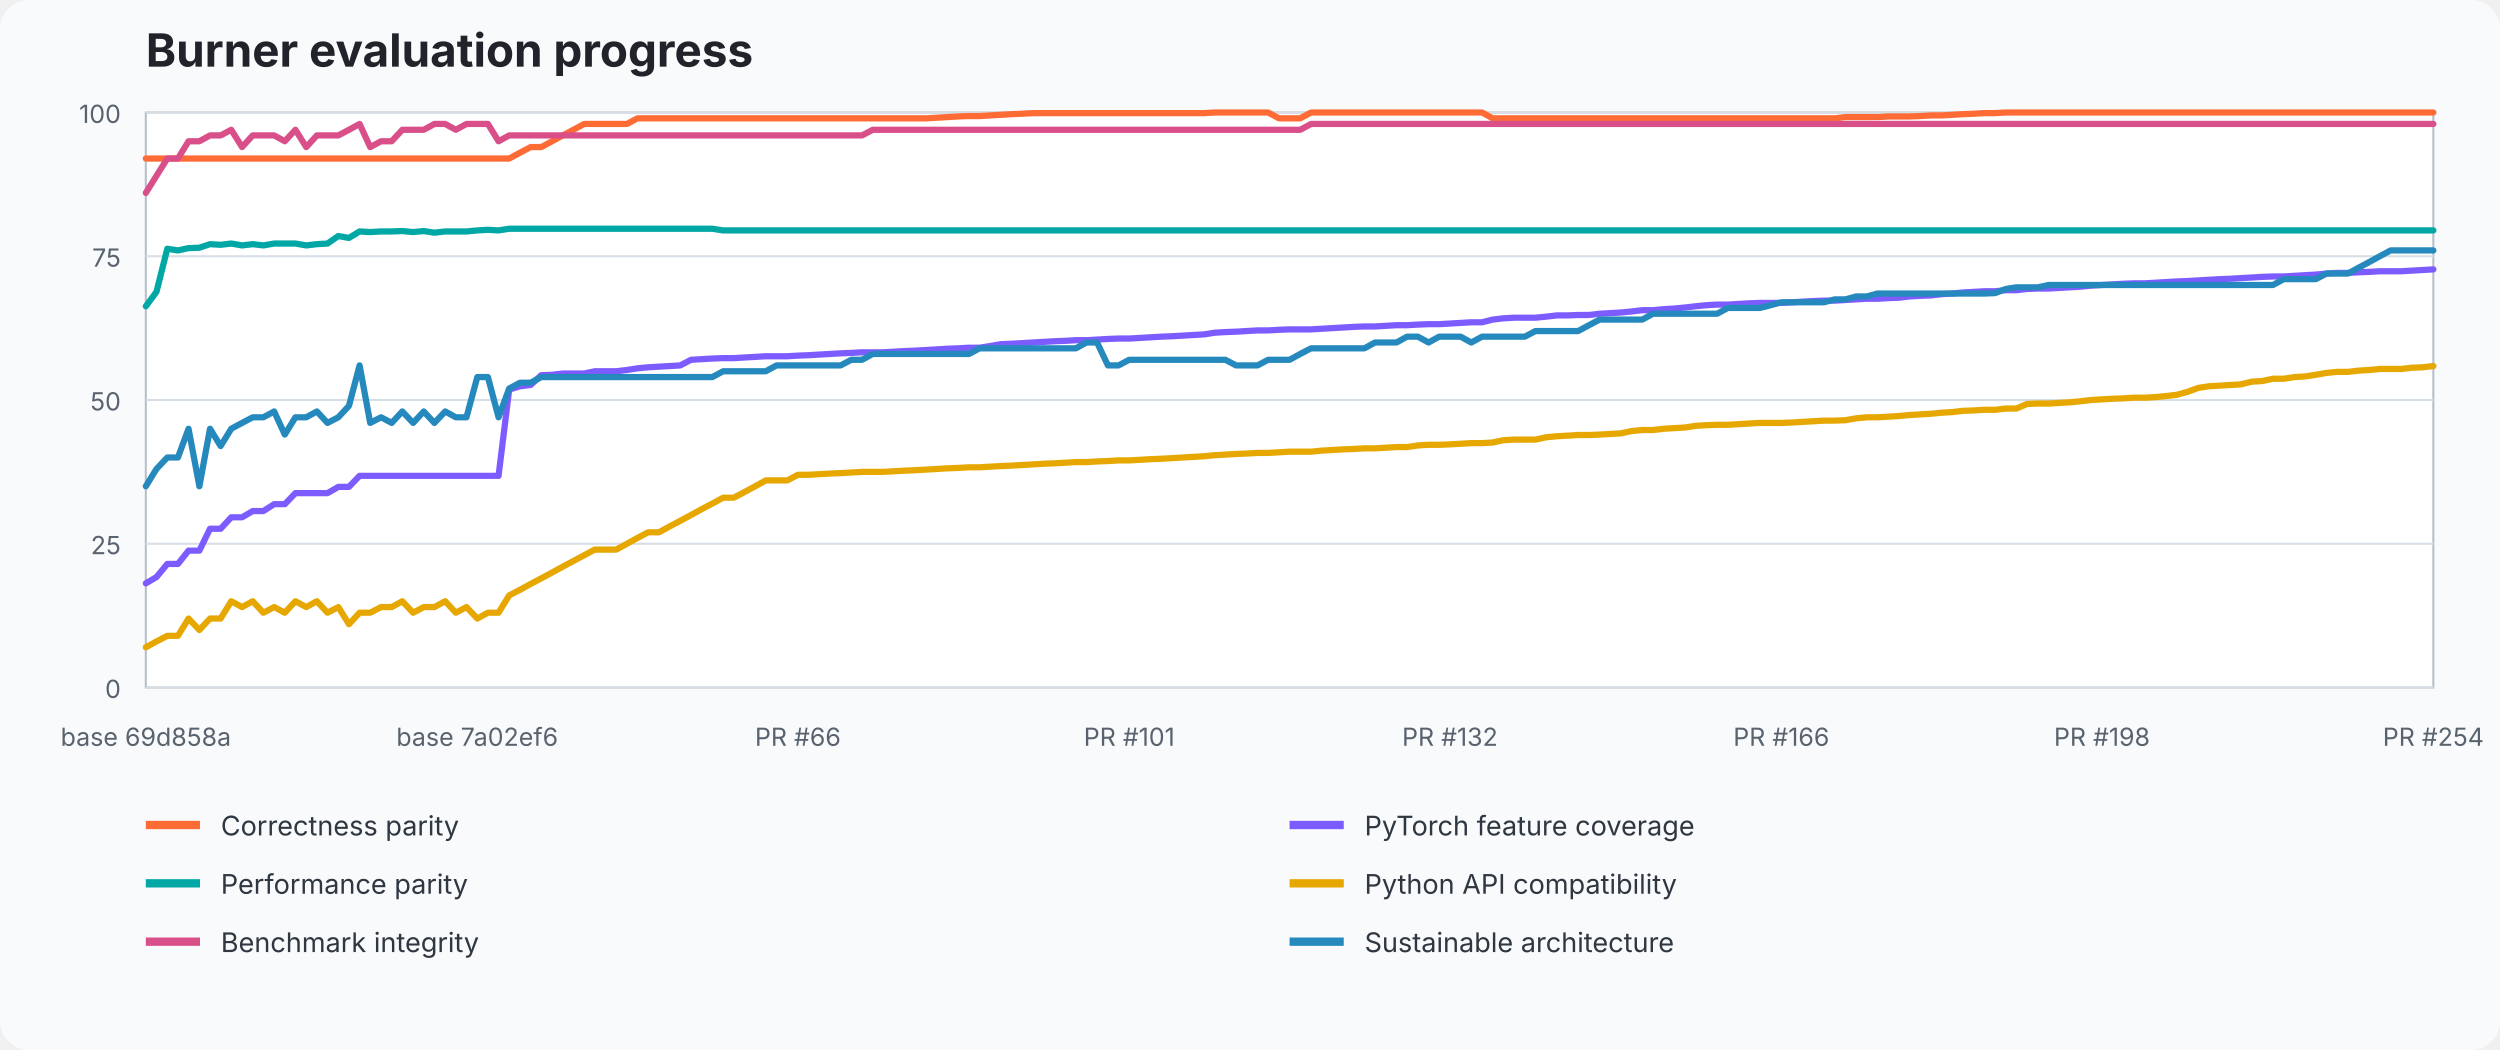
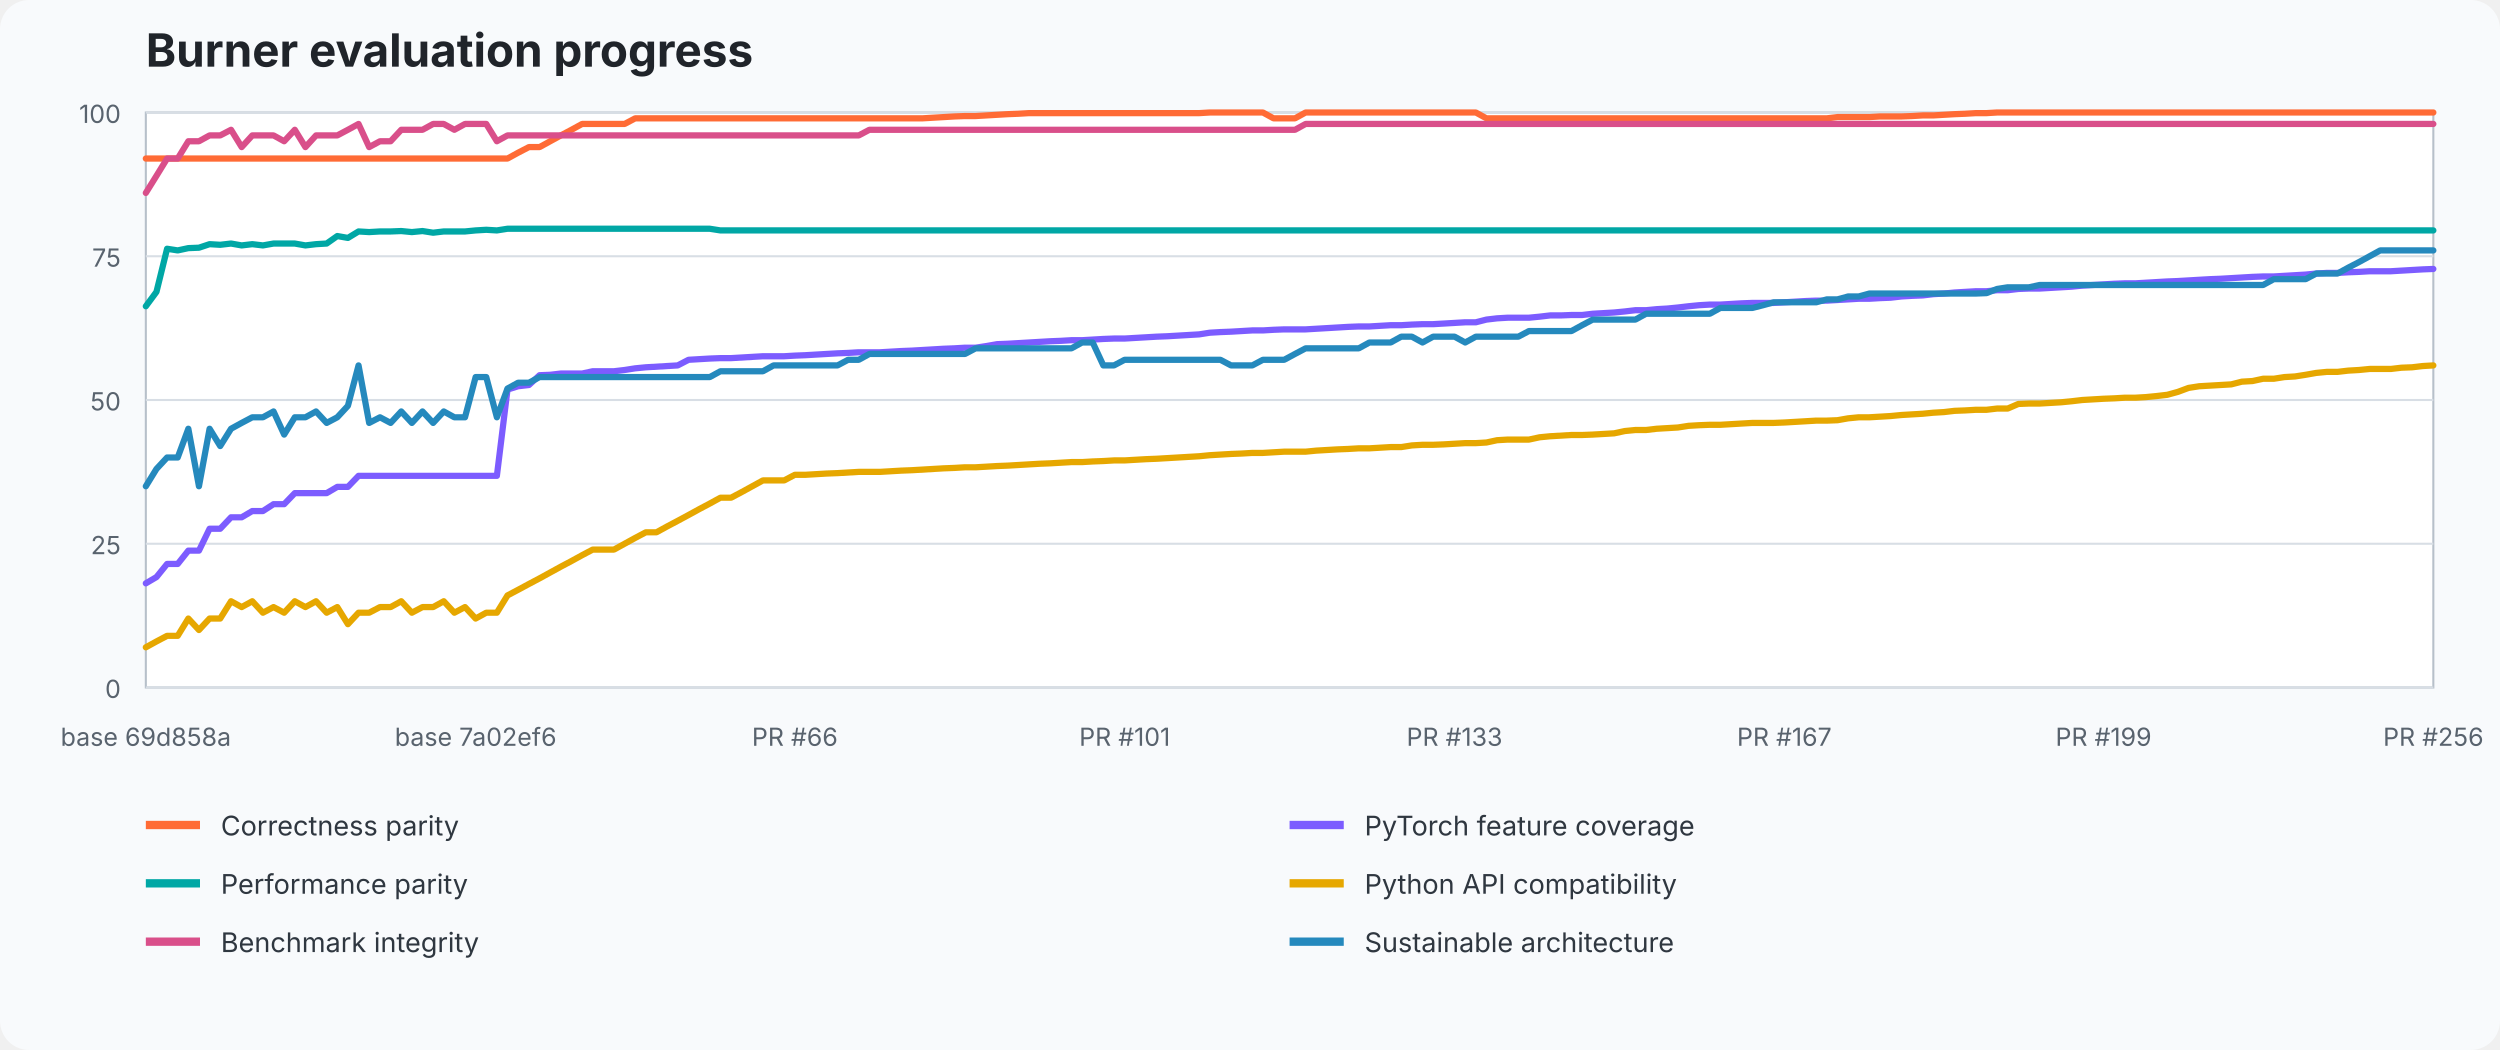
<svg xmlns="http://www.w3.org/2000/svg" width="1200" height="504" viewBox="0 0 1200 504" role="img" aria-labelledby="title desc">
  <style>text{font-family:ui-sans-serif,system-ui,-apple-system,BlinkMacSystemFont,"Segoe UI",sans-serif}.title{font-size:22px;font-weight:700;fill:#20242a}.axis{font-size:12px;fill:#59636e}.legend{font-size:13px;fill:#2f3740}.grid{stroke:#d8dee5;stroke-width:1}.plot{fill:#fff;stroke:#b7c0ca}</style>
  <rect width="100%" height="100%" fill="#f8fafc" rx="14" />
  <text x="70" y="32" class="title">Burner evaluation progress</text>
  <rect x="70" y="54" width="1098" height="276" class="plot" />
  <line x1="70" y1="330" x2="1168" y2="330" class="grid" />
  <text x="58" y="335" text-anchor="end" class="axis">0</text>
  <line x1="70" y1="261" x2="1168" y2="261" class="grid" />
  <text x="58" y="266" text-anchor="end" class="axis">25</text>
  <line x1="70" y1="192" x2="1168" y2="192" class="grid" />
  <text x="58" y="197" text-anchor="end" class="axis">50</text>
  <line x1="70" y1="123" x2="1168" y2="123" class="grid" />
  <text x="58" y="128" text-anchor="end" class="axis">75</text>
  <line x1="70" y1="54" x2="1168" y2="54" class="grid" />
  <text x="58" y="59" text-anchor="end" class="axis">100</text>
-   <polyline points="70.0,76.1 75.1,76.1 80.3,76.1 85.4,76.1 90.5,76.1 95.7,76.1 100.8,76.1 105.9,76.1 111.0,76.1 116.2,76.1 121.3,76.1 126.4,76.1 131.6,76.1 136.7,76.1 141.8,76.1 147.0,76.1 152.1,76.1 157.2,76.1 162.4,76.1 167.5,76.1 172.6,76.1 177.7,76.1 182.9,76.1 188.0,76.1 193.1,76.1 198.3,76.1 203.4,76.1 208.5,76.1 213.7,76.1 218.8,76.1 223.9,76.1 229.1,76.1 234.2,76.1 239.3,76.1 244.4,76.1 249.6,73.3 254.7,70.6 259.8,70.6 265.0,67.8 270.1,65.0 275.2,62.3 280.4,59.5 285.5,59.5 290.6,59.5 295.8,59.5 300.9,59.5 306.0,56.8 311.1,56.8 316.3,56.8 321.4,56.8 326.5,56.8 331.7,56.8 336.8,56.8 341.9,56.8 347.1,56.8 352.2,56.8 357.3,56.8 362.5,56.8 367.6,56.8 372.7,56.8 377.9,56.8 383.0,56.8 388.1,56.8 393.2,56.8 398.4,56.8 403.5,56.8 408.6,56.8 413.8,56.8 418.9,56.8 424.0,56.8 429.2,56.8 434.3,56.8 439.4,56.8 444.6,56.8 449.7,56.5 454.8,56.2 459.9,55.9 465.1,55.7 470.2,55.7 475.3,55.4 480.5,55.1 485.6,54.8 490.7,54.6 495.9,54.3 501.0,54.3 506.1,54.3 511.3,54.3 516.4,54.3 521.5,54.3 526.6,54.3 531.8,54.3 536.9,54.3 542.0,54.3 547.2,54.3 552.3,54.3 557.4,54.3 562.6,54.3 567.7,54.3 572.8,54.3 578.0,54.3 583.1,54.0 588.2,54.0 593.3,54.0 598.5,54.0 603.6,54.0 608.7,54.0 613.9,56.8 619.0,56.8 624.1,56.8 629.3,54.0 634.4,54.0 639.5,54.0 644.7,54.0 649.8,54.0 654.9,54.0 660.0,54.0 665.2,54.0 670.3,54.0 675.4,54.0 680.6,54.0 685.7,54.0 690.8,54.0 696.0,54.0 701.1,54.0 706.2,54.0 711.4,54.0 716.5,56.8 721.6,56.8 726.7,56.8 731.9,56.8 737.0,56.8 742.1,56.8 747.3,56.8 752.4,56.8 757.5,56.8 762.7,56.8 767.8,56.8 772.9,56.8 778.1,56.8 783.2,56.8 788.3,56.8 793.4,56.8 798.6,56.8 803.7,56.8 808.8,56.8 814.0,56.8 819.1,56.8 824.2,56.8 829.4,56.8 834.5,56.8 839.6,56.8 844.8,56.8 849.9,56.8 855.0,56.8 860.1,56.8 865.3,56.8 870.4,56.8 875.5,56.8 880.7,56.8 885.8,56.2 890.9,56.2 896.1,56.2 901.2,56.2 906.3,55.9 911.5,55.9 916.6,55.9 921.7,55.7 926.9,55.4 932.0,55.4 937.1,55.1 942.2,54.8 947.4,54.6 952.5,54.3 957.6,54.3 962.8,54.0 967.9,54.0 973.0,54.0 978.2,54.0 983.3,54.0 988.4,54.0 993.6,54.0 998.7,54.0 1003.8,54.0 1008.9,54.0 1014.1,54.0 1019.2,54.0 1024.3,54.0 1029.5,54.0 1034.6,54.0 1039.7,54.0 1044.9,54.0 1050.0,54.0 1055.1,54.0 1060.3,54.0 1065.4,54.0 1070.5,54.0 1075.6,54.0 1080.8,54.0 1085.9,54.0 1091.0,54.0 1096.2,54.0 1101.3,54.0 1106.4,54.0 1111.6,54.0 1116.7,54.0 1121.8,54.0 1127.0,54.0 1132.1,54.0 1137.2,54.0 1142.3,54.0 1147.5,54.0 1152.6,54.0 1157.7,54.0 1162.9,54.0 1168.0,54.0" fill="none" stroke="#ff6b35" stroke-width="3" stroke-linejoin="round" stroke-linecap="round" />
-   <polyline points="70.0,280.0 75.1,277.0 80.3,270.7 85.4,270.7 90.5,264.3 95.7,264.3 100.8,253.8 105.9,253.8 111.0,248.3 116.2,248.3 121.3,245.3 126.4,245.3 131.6,242.0 136.7,242.0 141.8,236.7 147.0,236.7 152.1,236.7 157.2,236.7 162.4,233.7 167.5,233.7 172.6,228.4 177.7,228.4 182.9,228.4 188.0,228.4 193.1,228.4 198.3,228.4 203.4,228.4 208.5,228.4 213.7,228.4 218.8,228.4 223.9,228.4 229.1,228.4 234.2,228.4 239.3,228.4 244.4,187.0 249.6,185.4 254.7,184.8 259.8,180.1 265.0,179.9 270.1,179.3 275.2,179.3 280.4,179.3 285.5,178.2 290.6,178.2 295.8,178.2 300.9,177.6 306.0,176.8 311.1,176.3 316.3,176.0 321.4,175.7 326.5,175.4 331.7,172.7 336.8,172.4 341.9,172.1 347.1,171.9 352.2,171.9 357.3,171.6 362.5,171.3 367.6,171.0 372.7,171.0 377.9,171.0 383.0,170.7 388.1,170.5 393.2,170.2 398.4,169.9 403.5,169.6 408.6,169.4 413.8,169.1 418.9,169.1 424.0,169.1 429.2,168.8 434.3,168.5 439.4,168.3 444.6,168.0 449.7,167.7 454.8,167.4 459.9,167.2 465.1,166.9 470.2,166.9 475.3,166.1 480.5,165.2 485.6,165.0 490.7,164.7 495.9,164.4 501.0,164.1 506.1,163.8 511.3,163.6 516.4,163.3 521.5,163.3 526.6,163.0 531.8,162.7 536.9,162.5 542.0,162.5 547.2,162.2 552.3,161.9 557.4,161.6 562.6,161.4 567.7,161.1 572.8,160.8 578.0,160.5 583.1,159.7 588.2,159.4 593.3,159.2 598.5,158.9 603.6,158.6 608.7,158.6 613.9,158.3 619.0,158.1 624.1,158.1 629.3,158.1 634.4,157.8 639.5,157.5 644.7,157.2 649.8,156.9 654.9,156.7 660.0,156.7 665.2,156.4 670.3,156.1 675.4,156.1 680.6,155.8 685.7,155.6 690.8,155.6 696.0,155.3 701.1,155.0 706.2,154.7 711.4,154.7 716.5,153.4 721.6,152.8 726.7,152.5 731.9,152.5 737.0,152.5 742.1,152.0 747.3,151.4 752.4,151.4 757.5,151.2 762.7,151.2 767.8,150.6 772.9,150.3 778.1,150.0 783.2,149.5 788.3,148.9 793.4,148.9 798.6,148.4 803.7,148.1 808.8,147.6 814.0,147.0 819.1,146.5 824.2,146.2 829.4,146.2 834.5,145.9 839.6,145.6 844.8,145.4 849.9,145.4 855.0,145.4 860.1,145.1 865.3,144.8 870.4,144.5 875.5,144.3 880.7,144.3 885.8,144.0 890.9,143.7 896.1,143.4 901.2,143.4 906.3,143.1 911.5,142.9 916.6,142.3 921.7,142.0 926.9,141.8 932.0,141.2 937.1,140.9 942.2,140.4 947.4,140.1 952.5,139.8 957.6,139.8 962.8,139.3 967.9,139.3 973.0,138.7 978.2,138.5 983.3,138.5 988.4,138.2 993.6,137.9 998.7,137.6 1003.8,137.1 1008.9,136.8 1014.1,136.5 1019.2,136.2 1024.3,136.0 1029.5,136.0 1034.6,135.7 1039.7,135.4 1044.9,135.1 1050.0,134.9 1055.1,134.6 1060.3,134.3 1065.4,134.0 1070.5,133.8 1075.6,133.5 1080.8,133.2 1085.9,132.9 1091.0,132.7 1096.2,132.7 1101.3,132.4 1106.4,132.1 1111.6,131.8 1116.7,131.3 1121.8,131.0 1127.0,131.0 1132.1,130.7 1137.2,130.5 1142.3,130.2 1147.5,130.2 1152.6,130.2 1157.7,129.9 1162.9,129.6 1168.0,129.3" fill="none" stroke="#7c5cff" stroke-width="3" stroke-linejoin="round" stroke-linecap="round" />
-   <polyline points="70.0,147.0 75.1,140.1 80.3,119.4 85.4,120.2 90.5,119.1 95.7,118.9 100.8,117.2 105.9,117.5 111.0,116.9 116.2,117.8 121.3,117.2 126.4,117.8 131.6,116.9 136.7,116.9 141.8,116.9 147.0,117.8 152.1,117.2 157.2,116.9 162.4,113.3 167.5,114.2 172.6,111.1 177.7,111.4 182.9,111.1 188.0,111.1 193.1,110.9 198.3,111.4 203.4,110.9 208.5,111.7 213.7,111.1 218.8,111.1 223.9,111.1 229.1,110.6 234.2,110.3 239.3,110.6 244.4,109.8 249.6,109.8 254.7,109.8 259.8,109.8 265.0,109.8 270.1,109.8 275.2,109.8 280.4,109.8 285.5,109.8 290.6,109.8 295.8,109.8 300.9,109.8 306.0,109.8 311.1,109.8 316.3,109.8 321.4,109.8 326.5,109.8 331.7,109.8 336.8,109.8 341.9,109.8 347.1,110.6 352.2,110.6 357.3,110.6 362.5,110.6 367.6,110.6 372.7,110.6 377.9,110.6 383.0,110.6 388.1,110.6 393.2,110.6 398.4,110.6 403.5,110.6 408.6,110.6 413.8,110.6 418.9,110.6 424.0,110.6 429.2,110.6 434.3,110.6 439.4,110.6 444.6,110.6 449.7,110.6 454.8,110.6 459.9,110.6 465.1,110.6 470.2,110.6 475.3,110.6 480.5,110.6 485.6,110.6 490.7,110.6 495.9,110.6 501.0,110.6 506.1,110.6 511.3,110.6 516.4,110.6 521.5,110.6 526.6,110.6 531.8,110.6 536.9,110.6 542.0,110.6 547.2,110.6 552.3,110.6 557.4,110.6 562.6,110.6 567.7,110.6 572.8,110.6 578.0,110.6 583.1,110.6 588.2,110.6 593.3,110.6 598.5,110.6 603.6,110.6 608.7,110.6 613.9,110.6 619.0,110.6 624.1,110.6 629.3,110.6 634.4,110.6 639.5,110.6 644.7,110.6 649.8,110.6 654.9,110.6 660.0,110.6 665.2,110.6 670.3,110.6 675.4,110.6 680.6,110.6 685.7,110.6 690.8,110.6 696.0,110.6 701.1,110.6 706.2,110.6 711.4,110.6 716.5,110.6 721.6,110.6 726.7,110.6 731.9,110.6 737.0,110.6 742.1,110.6 747.3,110.6 752.4,110.6 757.5,110.6 762.7,110.6 767.8,110.6 772.9,110.6 778.1,110.6 783.2,110.6 788.3,110.6 793.4,110.6 798.6,110.6 803.7,110.6 808.8,110.6 814.0,110.6 819.1,110.6 824.2,110.6 829.4,110.6 834.5,110.6 839.6,110.6 844.8,110.6 849.9,110.6 855.0,110.6 860.1,110.6 865.3,110.6 870.4,110.6 875.5,110.6 880.7,110.6 885.8,110.6 890.9,110.6 896.1,110.6 901.2,110.6 906.3,110.6 911.5,110.6 916.6,110.6 921.7,110.6 926.9,110.6 932.0,110.6 937.1,110.6 942.2,110.6 947.4,110.6 952.5,110.6 957.6,110.6 962.8,110.6 967.9,110.6 973.0,110.6 978.2,110.6 983.3,110.6 988.4,110.6 993.6,110.6 998.7,110.6 1003.8,110.6 1008.9,110.6 1014.1,110.6 1019.2,110.6 1024.3,110.6 1029.5,110.6 1034.6,110.6 1039.7,110.6 1044.9,110.6 1050.0,110.6 1055.1,110.6 1060.3,110.6 1065.4,110.6 1070.5,110.6 1075.6,110.6 1080.8,110.6 1085.9,110.6 1091.0,110.6 1096.2,110.6 1101.3,110.6 1106.4,110.6 1111.6,110.6 1116.7,110.6 1121.8,110.6 1127.0,110.6 1132.1,110.6 1137.2,110.6 1142.3,110.6 1147.5,110.6 1152.6,110.6 1157.7,110.6 1162.9,110.6 1168.0,110.6" fill="none" stroke="#00a7a5" stroke-width="3" stroke-linejoin="round" stroke-linecap="round" />
-   <polyline points="70.0,310.7 75.1,307.9 80.3,305.2 85.4,305.2 90.5,296.9 95.7,302.4 100.8,296.9 105.9,296.9 111.0,288.6 116.2,291.4 121.3,288.6 126.4,294.1 131.6,291.4 136.7,294.1 141.8,288.6 147.0,291.4 152.1,288.6 157.2,294.1 162.4,291.4 167.5,299.6 172.6,294.1 177.7,294.1 182.9,291.4 188.0,291.4 193.1,288.6 198.3,294.1 203.4,291.4 208.5,291.4 213.7,288.6 218.8,294.1 223.9,291.4 229.1,296.9 234.2,294.1 239.3,294.1 244.4,285.8 249.6,283.1 254.7,280.3 259.8,277.6 265.0,274.8 270.1,272.0 275.2,269.3 280.4,266.5 285.5,263.8 290.6,263.8 295.8,263.8 300.9,261.0 306.0,258.2 311.1,255.5 316.3,255.5 321.4,252.7 326.5,250.0 331.7,247.2 336.8,244.4 341.9,241.7 347.1,238.9 352.2,238.9 357.3,236.2 362.5,233.4 367.6,230.6 372.7,230.6 377.9,230.6 383.0,227.9 388.1,227.9 393.2,227.6 398.4,227.3 403.5,227.1 408.6,226.8 413.8,226.5 418.9,226.5 424.0,226.5 429.2,226.2 434.3,225.9 439.4,225.7 444.6,225.4 449.7,225.1 454.8,224.8 459.9,224.6 465.1,224.3 470.2,224.3 475.3,224.0 480.5,223.7 485.6,223.5 490.7,223.2 495.9,222.9 501.0,222.6 506.1,222.4 511.3,222.1 516.4,221.8 521.5,221.8 526.6,221.5 531.8,221.3 536.9,221.0 542.0,221.0 547.2,220.7 552.3,220.4 557.4,220.2 562.6,219.9 567.7,219.6 572.8,219.3 578.0,219.0 583.1,218.5 588.2,218.2 593.3,217.9 598.5,217.7 603.6,217.4 608.7,217.4 613.9,217.1 619.0,216.8 624.1,216.8 629.3,216.8 634.4,216.3 639.5,216.0 644.7,215.7 649.8,215.5 654.9,215.2 660.0,215.2 665.2,214.9 670.3,214.6 675.4,214.6 680.6,213.8 685.7,213.5 690.8,213.5 696.0,213.3 701.1,213.0 706.2,212.7 711.4,212.7 716.5,212.4 721.6,211.3 726.7,211.0 731.9,211.0 737.0,211.0 742.1,209.9 747.3,209.4 752.4,209.1 757.5,208.8 762.7,208.8 767.8,208.6 772.9,208.3 778.1,208.0 783.2,206.9 788.3,206.4 793.4,206.4 798.6,205.8 803.7,205.5 808.8,205.2 814.0,204.4 819.1,204.1 824.2,203.9 829.4,203.9 834.5,203.6 839.6,203.3 844.8,203.0 849.9,203.0 855.0,203.0 860.1,202.8 865.3,202.5 870.4,202.2 875.5,201.9 880.7,201.9 885.8,201.7 890.9,200.8 896.1,200.3 901.2,200.3 906.3,200.0 911.5,199.7 916.6,199.2 921.7,198.9 926.9,198.6 932.0,198.1 937.1,197.8 942.2,197.2 947.4,197.0 952.5,196.7 957.6,196.7 962.8,196.1 967.9,196.1 973.0,193.9 978.2,193.7 983.3,193.7 988.4,193.4 993.6,193.1 998.7,192.6 1003.8,192.0 1008.9,191.7 1014.1,191.4 1019.2,191.2 1024.3,190.9 1029.5,190.9 1034.6,190.6 1039.7,190.1 1044.9,189.5 1050.0,188.1 1055.1,186.2 1060.3,185.4 1065.4,185.1 1070.5,184.8 1075.6,184.5 1080.8,183.2 1085.9,182.9 1091.0,181.8 1096.2,181.8 1101.3,181.0 1106.4,180.7 1111.6,179.9 1116.7,179.0 1121.8,178.5 1127.0,178.5 1132.1,177.9 1137.2,177.6 1142.3,177.1 1147.5,177.1 1152.6,177.1 1157.7,176.5 1162.9,176.3 1168.0,175.7" fill="none" stroke="#e6a700" stroke-width="3" stroke-linejoin="round" stroke-linecap="round" />
-   <polyline points="70.0,92.6 75.1,84.4 80.3,76.1 85.4,76.1 90.5,67.8 95.7,67.8 100.8,65.0 105.9,65.0 111.0,62.3 116.2,70.6 121.3,65.0 126.4,65.0 131.6,65.0 136.7,67.8 141.8,62.3 147.0,70.6 152.1,65.0 157.2,65.0 162.4,65.0 167.5,62.3 172.6,59.5 177.7,70.6 182.9,67.8 188.0,67.8 193.1,62.3 198.3,62.3 203.4,62.3 208.5,59.5 213.7,59.5 218.8,62.3 223.9,59.5 229.1,59.5 234.2,59.5 239.3,67.8 244.4,65.0 249.6,65.0 254.7,65.0 259.8,65.0 265.0,65.0 270.1,65.0 275.2,65.0 280.4,65.0 285.5,65.0 290.6,65.0 295.8,65.0 300.9,65.0 306.0,65.0 311.1,65.0 316.3,65.0 321.4,65.0 326.5,65.0 331.7,65.0 336.8,65.0 341.9,65.0 347.1,65.0 352.2,65.0 357.3,65.0 362.5,65.0 367.6,65.0 372.7,65.0 377.9,65.0 383.0,65.0 388.1,65.0 393.2,65.0 398.4,65.0 403.5,65.0 408.6,65.0 413.8,65.0 418.9,62.3 424.0,62.3 429.2,62.3 434.3,62.3 439.4,62.3 444.6,62.3 449.7,62.3 454.8,62.3 459.9,62.3 465.1,62.3 470.2,62.3 475.3,62.3 480.5,62.3 485.6,62.3 490.7,62.3 495.9,62.3 501.0,62.3 506.1,62.3 511.3,62.3 516.4,62.3 521.5,62.3 526.6,62.3 531.8,62.3 536.9,62.3 542.0,62.3 547.2,62.3 552.3,62.3 557.4,62.3 562.6,62.3 567.7,62.3 572.8,62.3 578.0,62.3 583.1,62.3 588.2,62.3 593.3,62.3 598.5,62.3 603.6,62.3 608.7,62.3 613.9,62.3 619.0,62.3 624.1,62.3 629.3,59.5 634.4,59.5 639.5,59.5 644.7,59.5 649.8,59.5 654.9,59.5 660.0,59.5 665.2,59.5 670.3,59.5 675.4,59.5 680.6,59.5 685.7,59.5 690.8,59.5 696.0,59.5 701.1,59.5 706.2,59.5 711.4,59.5 716.5,59.5 721.6,59.5 726.7,59.5 731.9,59.5 737.0,59.5 742.1,59.5 747.3,59.5 752.4,59.5 757.5,59.5 762.7,59.5 767.8,59.5 772.9,59.5 778.1,59.5 783.2,59.5 788.3,59.5 793.4,59.5 798.6,59.5 803.7,59.5 808.8,59.5 814.0,59.5 819.1,59.5 824.2,59.5 829.4,59.5 834.5,59.5 839.6,59.5 844.8,59.5 849.9,59.5 855.0,59.5 860.1,59.5 865.3,59.5 870.4,59.5 875.5,59.5 880.7,59.5 885.8,59.5 890.9,59.5 896.1,59.5 901.2,59.5 906.3,59.5 911.5,59.5 916.6,59.5 921.7,59.5 926.9,59.5 932.0,59.5 937.1,59.5 942.2,59.5 947.4,59.5 952.5,59.5 957.6,59.5 962.8,59.5 967.9,59.5 973.0,59.5 978.2,59.5 983.3,59.5 988.4,59.5 993.6,59.5 998.7,59.5 1003.8,59.5 1008.9,59.5 1014.1,59.5 1019.2,59.5 1024.3,59.5 1029.5,59.5 1034.6,59.5 1039.7,59.5 1044.9,59.5 1050.0,59.5 1055.1,59.5 1060.3,59.5 1065.4,59.5 1070.5,59.5 1075.6,59.5 1080.8,59.5 1085.9,59.5 1091.0,59.5 1096.2,59.5 1101.3,59.5 1106.4,59.5 1111.6,59.5 1116.7,59.5 1121.8,59.5 1127.0,59.5 1132.1,59.5 1137.2,59.5 1142.3,59.5 1147.5,59.5 1152.6,59.5 1157.7,59.5 1162.9,59.5 1168.0,59.5" fill="none" stroke="#d94f8a" stroke-width="3" stroke-linejoin="round" stroke-linecap="round" />
-   <polyline points="70.0,233.4 75.1,225.1 80.3,219.6 85.4,219.6 90.5,205.8 95.7,233.4 100.8,205.8 105.9,214.1 111.0,205.8 116.2,203.0 121.3,200.3 126.4,200.3 131.6,197.5 136.7,208.6 141.8,200.3 147.0,200.3 152.1,197.5 157.2,203.0 162.4,200.3 167.5,194.8 172.6,175.4 177.7,203.0 182.9,200.3 188.0,203.0 193.1,197.5 198.3,203.0 203.4,197.5 208.5,203.0 213.7,197.5 218.8,200.3 223.9,200.3 229.1,181.0 234.2,181.0 239.3,200.3 244.4,186.5 249.6,183.7 254.7,183.7 259.8,181.0 265.0,181.0 270.1,181.0 275.2,181.0 280.4,181.0 285.5,181.0 290.6,181.0 295.8,181.0 300.9,181.0 306.0,181.0 311.1,181.0 316.3,181.0 321.4,181.0 326.5,181.0 331.7,181.0 336.8,181.0 341.9,181.0 347.1,178.2 352.2,178.2 357.3,178.2 362.5,178.2 367.6,178.2 372.7,175.4 377.9,175.4 383.0,175.4 388.1,175.4 393.2,175.4 398.4,175.4 403.5,175.4 408.6,172.7 413.8,172.7 418.9,169.9 424.0,169.9 429.2,169.9 434.3,169.9 439.4,169.9 444.6,169.9 449.7,169.9 454.8,169.9 459.9,169.9 465.1,169.9 470.2,167.2 475.3,167.2 480.5,167.2 485.6,167.2 490.7,167.2 495.9,167.2 501.0,167.2 506.1,167.2 511.3,167.2 516.4,167.2 521.5,164.4 526.6,164.4 531.8,175.4 536.9,175.4 542.0,172.7 547.2,172.7 552.3,172.7 557.4,172.7 562.6,172.7 567.7,172.7 572.8,172.7 578.0,172.7 583.1,172.7 588.2,172.7 593.3,175.4 598.5,175.4 603.6,175.4 608.7,172.7 613.9,172.7 619.0,172.7 624.1,169.9 629.3,167.2 634.4,167.2 639.5,167.2 644.7,167.2 649.8,167.2 654.9,167.2 660.0,164.4 665.2,164.4 670.3,164.4 675.4,161.6 680.6,161.6 685.7,164.4 690.8,161.6 696.0,161.6 701.1,161.6 706.2,164.4 711.4,161.6 716.5,161.6 721.6,161.6 726.7,161.6 731.9,161.6 737.0,158.9 742.1,158.9 747.3,158.9 752.4,158.9 757.5,158.9 762.7,156.1 767.8,153.4 772.9,153.4 778.1,153.4 783.2,153.4 788.3,153.4 793.4,150.6 798.6,150.6 803.7,150.6 808.8,150.6 814.0,150.6 819.1,150.6 824.2,150.6 829.4,147.8 834.5,147.8 839.6,147.8 844.8,147.8 849.9,146.5 855.0,145.1 860.1,145.1 865.3,145.1 870.4,145.1 875.5,145.1 880.7,143.7 885.8,143.7 890.9,142.3 896.1,142.3 901.2,140.9 906.3,140.9 911.5,140.9 916.6,140.9 921.7,140.9 926.9,140.9 932.0,140.9 937.1,140.9 942.2,140.9 947.4,140.9 952.5,140.9 957.6,140.7 962.8,138.7 967.9,137.9 973.0,137.9 978.2,137.9 983.3,136.8 988.4,136.8 993.6,136.8 998.7,136.8 1003.8,136.8 1008.9,136.8 1014.1,136.8 1019.2,136.8 1024.3,136.8 1029.5,136.8 1034.6,136.8 1039.7,136.8 1044.9,136.8 1050.0,136.8 1055.1,136.8 1060.3,136.8 1065.4,136.8 1070.5,136.8 1075.6,136.8 1080.8,136.8 1085.9,136.8 1091.0,136.8 1096.2,134.0 1101.3,134.0 1106.4,134.0 1111.6,134.0 1116.7,131.3 1121.8,131.3 1127.0,131.3 1132.1,128.5 1137.2,125.8 1142.3,123.0 1147.5,120.2 1152.6,120.2 1157.7,120.2 1162.9,120.2 1168.0,120.2" fill="none" stroke="#2589bd" stroke-width="3" stroke-linejoin="round" stroke-linecap="round" />
+   <polyline points="70.0,76.1 75.1,76.1 80.2,76.1 85.3,76.1 90.4,76.1 95.5,76.1 100.6,76.1 105.7,76.1 110.9,76.1 116.0,76.1 121.1,76.1 126.2,76.1 131.3,76.1 136.4,76.1 141.5,76.1 146.6,76.1 151.7,76.1 156.8,76.1 161.9,76.1 167.0,76.1 172.1,76.1 177.2,76.1 182.4,76.1 187.5,76.1 192.6,76.1 197.7,76.1 202.8,76.1 207.9,76.1 213.0,76.1 218.1,76.1 223.2,76.1 228.3,76.1 233.4,76.1 238.5,76.1 243.6,76.1 248.7,73.3 253.9,70.6 259.0,70.6 264.1,67.8 269.2,65.0 274.3,62.3 279.4,59.5 284.5,59.5 289.6,59.5 294.7,59.5 299.8,59.5 304.9,56.8 310.0,56.8 315.1,56.8 320.2,56.8 325.3,56.8 330.5,56.8 335.6,56.8 340.7,56.8 345.8,56.8 350.9,56.8 356.0,56.8 361.1,56.8 366.2,56.8 371.3,56.8 376.4,56.8 381.5,56.8 386.6,56.8 391.7,56.8 396.8,56.8 402.0,56.8 407.1,56.8 412.2,56.8 417.3,56.8 422.4,56.8 427.5,56.8 432.6,56.8 437.7,56.8 442.8,56.8 447.9,56.5 453.0,56.2 458.1,55.9 463.2,55.7 468.3,55.7 473.5,55.4 478.6,55.1 483.7,54.8 488.8,54.6 493.9,54.3 499.0,54.3 504.1,54.3 509.2,54.3 514.3,54.3 519.4,54.3 524.5,54.3 529.6,54.3 534.7,54.3 539.8,54.3 544.9,54.3 550.1,54.3 555.2,54.3 560.3,54.3 565.4,54.3 570.5,54.3 575.6,54.3 580.7,54.0 585.8,54.0 590.9,54.0 596.0,54.0 601.1,54.0 606.2,54.0 611.3,56.8 616.4,56.8 621.6,56.8 626.7,54.0 631.8,54.0 636.9,54.0 642.0,54.0 647.1,54.0 652.2,54.0 657.3,54.0 662.4,54.0 667.5,54.0 672.6,54.0 677.7,54.0 682.8,54.0 687.9,54.0 693.1,54.0 698.2,54.0 703.3,54.0 708.4,54.0 713.5,56.8 718.6,56.8 723.7,56.8 728.8,56.8 733.9,56.8 739.0,56.8 744.1,56.8 749.2,56.8 754.3,56.8 759.4,56.8 764.5,56.8 769.7,56.8 774.8,56.8 779.9,56.8 785.0,56.8 790.1,56.8 795.2,56.8 800.3,56.8 805.4,56.8 810.5,56.8 815.6,56.8 820.7,56.8 825.8,56.8 830.9,56.8 836.0,56.8 841.2,56.8 846.3,56.8 851.4,56.8 856.5,56.8 861.6,56.8 866.7,56.8 871.8,56.8 876.9,56.8 882.0,56.2 887.1,56.2 892.2,56.2 897.3,56.2 902.4,55.9 907.5,55.9 912.7,55.9 917.8,55.7 922.9,55.4 928.0,55.4 933.1,55.1 938.2,54.8 943.3,54.6 948.4,54.3 953.5,54.3 958.6,54.0 963.7,54.0 968.8,54.0 973.9,54.0 979.0,54.0 984.1,54.0 989.3,54.0 994.4,54.0 999.5,54.0 1004.6,54.0 1009.7,54.0 1014.8,54.0 1019.9,54.0 1025.0,54.0 1030.1,54.0 1035.2,54.0 1040.3,54.0 1045.4,54.0 1050.5,54.0 1055.6,54.0 1060.8,54.0 1065.9,54.0 1071.0,54.0 1076.1,54.0 1081.2,54.0 1086.3,54.0 1091.4,54.0 1096.5,54.0 1101.6,54.0 1106.7,54.0 1111.8,54.0 1116.9,54.0 1122.0,54.0 1127.1,54.0 1132.3,54.0 1137.4,54.0 1142.5,54.0 1147.6,54.0 1152.7,54.0 1157.8,54.0 1162.9,54.0 1168.0,54.0" fill="none" stroke="#ff6b35" stroke-width="3" stroke-linejoin="round" stroke-linecap="round" />
+   <polyline points="70.0,280.0 75.1,277.0 80.2,270.7 85.3,270.7 90.4,264.3 95.5,264.3 100.6,253.8 105.7,253.8 110.9,248.3 116.0,248.3 121.1,245.3 126.2,245.3 131.3,242.0 136.4,242.0 141.5,236.7 146.6,236.7 151.7,236.7 156.8,236.7 161.9,233.7 167.0,233.7 172.1,228.4 177.2,228.4 182.4,228.4 187.5,228.4 192.6,228.4 197.7,228.4 202.8,228.4 207.9,228.4 213.0,228.4 218.1,228.4 223.2,228.4 228.3,228.4 233.4,228.4 238.5,228.4 243.6,187.0 248.7,185.4 253.9,184.8 259.0,180.1 264.1,179.9 269.2,179.3 274.3,179.3 279.4,179.3 284.5,178.2 289.6,178.2 294.7,178.2 299.8,177.6 304.9,176.8 310.0,176.3 315.1,176.0 320.2,175.7 325.3,175.4 330.5,172.7 335.6,172.4 340.7,172.1 345.8,171.9 350.9,171.9 356.0,171.6 361.1,171.3 366.2,171.0 371.3,171.0 376.4,171.0 381.5,170.7 386.6,170.5 391.7,170.2 396.8,169.9 402.0,169.6 407.1,169.4 412.2,169.1 417.3,169.1 422.4,169.1 427.5,168.8 432.6,168.5 437.7,168.3 442.8,168.0 447.9,167.7 453.0,167.4 458.1,167.2 463.2,166.9 468.3,166.9 473.5,166.1 478.6,165.2 483.7,165.0 488.8,164.7 493.9,164.4 499.0,164.1 504.1,163.8 509.2,163.6 514.3,163.3 519.4,163.3 524.5,163.0 529.6,162.7 534.7,162.5 539.8,162.5 544.9,162.2 550.1,161.9 555.2,161.6 560.3,161.4 565.4,161.1 570.5,160.8 575.6,160.5 580.7,159.7 585.8,159.4 590.9,159.2 596.0,158.9 601.1,158.6 606.2,158.6 611.3,158.3 616.4,158.1 621.6,158.1 626.7,158.1 631.8,157.8 636.9,157.5 642.0,157.2 647.1,156.9 652.2,156.7 657.3,156.7 662.4,156.4 667.5,156.1 672.6,156.1 677.7,155.8 682.8,155.6 687.9,155.6 693.1,155.3 698.2,155.0 703.3,154.7 708.4,154.7 713.5,153.4 718.6,152.8 723.7,152.5 728.8,152.5 733.9,152.5 739.0,152.0 744.1,151.4 749.2,151.4 754.3,151.2 759.4,151.2 764.5,150.6 769.7,150.3 774.8,150.0 779.9,149.5 785.0,148.9 790.1,148.9 795.2,148.4 800.3,148.1 805.4,147.6 810.5,147.0 815.6,146.5 820.7,146.2 825.8,146.2 830.9,145.9 836.0,145.6 841.2,145.4 846.3,145.4 851.4,145.4 856.5,145.1 861.6,144.8 866.7,144.5 871.8,144.3 876.9,144.3 882.0,144.0 887.1,143.7 892.2,143.4 897.3,143.4 902.4,143.1 907.5,142.9 912.7,142.3 917.8,142.0 922.9,141.8 928.0,141.2 933.1,140.9 938.2,140.4 943.3,140.1 948.4,139.8 953.5,139.8 958.6,139.3 963.7,139.3 968.8,138.7 973.9,138.5 979.0,138.5 984.1,138.2 989.3,137.9 994.4,137.6 999.5,137.1 1004.6,136.8 1009.7,136.5 1014.8,136.2 1019.9,136.0 1025.0,136.0 1030.1,135.7 1035.2,135.4 1040.3,135.1 1045.4,134.9 1050.5,134.6 1055.6,134.3 1060.8,134.0 1065.9,133.8 1071.0,133.5 1076.1,133.2 1081.2,132.9 1086.3,132.7 1091.4,132.7 1096.5,132.4 1101.6,132.1 1106.7,131.8 1111.8,131.3 1116.9,131.0 1122.0,131.0 1127.1,130.7 1132.3,130.5 1137.4,130.2 1142.5,130.2 1147.6,130.2 1152.7,129.9 1157.8,129.6 1162.9,129.3 1168.0,129.1" fill="none" stroke="#7c5cff" stroke-width="3" stroke-linejoin="round" stroke-linecap="round" />
+   <polyline points="70.0,147.0 75.1,140.1 80.2,119.4 85.3,120.2 90.4,119.1 95.5,118.9 100.6,117.2 105.7,117.5 110.9,116.9 116.0,117.8 121.1,117.2 126.2,117.8 131.3,116.9 136.4,116.9 141.5,116.9 146.6,117.8 151.7,117.2 156.8,116.9 161.9,113.3 167.0,114.2 172.1,111.1 177.2,111.4 182.4,111.1 187.5,111.1 192.6,110.9 197.7,111.4 202.8,110.9 207.9,111.7 213.0,111.1 218.1,111.1 223.2,111.1 228.3,110.6 233.4,110.3 238.5,110.6 243.6,109.8 248.7,109.8 253.9,109.8 259.0,109.8 264.1,109.8 269.2,109.8 274.3,109.8 279.4,109.8 284.5,109.8 289.6,109.8 294.7,109.8 299.8,109.8 304.9,109.8 310.0,109.8 315.1,109.8 320.2,109.8 325.3,109.8 330.5,109.8 335.6,109.8 340.7,109.8 345.8,110.6 350.9,110.6 356.0,110.6 361.1,110.6 366.2,110.6 371.3,110.6 376.4,110.6 381.5,110.6 386.6,110.6 391.7,110.6 396.8,110.6 402.0,110.6 407.1,110.6 412.2,110.6 417.3,110.6 422.4,110.6 427.5,110.6 432.6,110.6 437.7,110.6 442.8,110.6 447.9,110.6 453.0,110.6 458.1,110.6 463.2,110.6 468.3,110.6 473.5,110.6 478.6,110.6 483.7,110.6 488.8,110.6 493.9,110.6 499.0,110.6 504.1,110.6 509.2,110.6 514.3,110.6 519.4,110.6 524.5,110.6 529.6,110.6 534.7,110.6 539.8,110.6 544.9,110.6 550.1,110.6 555.2,110.6 560.3,110.6 565.4,110.6 570.5,110.6 575.6,110.6 580.7,110.6 585.8,110.6 590.9,110.6 596.0,110.6 601.1,110.6 606.2,110.6 611.3,110.6 616.4,110.6 621.6,110.6 626.7,110.6 631.8,110.6 636.9,110.6 642.0,110.6 647.1,110.6 652.2,110.6 657.3,110.6 662.4,110.6 667.5,110.6 672.6,110.6 677.7,110.6 682.8,110.6 687.9,110.6 693.1,110.6 698.2,110.6 703.3,110.6 708.4,110.6 713.5,110.6 718.6,110.6 723.7,110.6 728.8,110.6 733.9,110.6 739.0,110.6 744.1,110.6 749.2,110.6 754.3,110.6 759.4,110.6 764.5,110.6 769.7,110.6 774.8,110.6 779.9,110.6 785.0,110.6 790.1,110.6 795.2,110.6 800.3,110.6 805.4,110.6 810.5,110.6 815.6,110.6 820.7,110.6 825.8,110.6 830.9,110.6 836.0,110.6 841.2,110.6 846.3,110.6 851.4,110.6 856.5,110.6 861.6,110.6 866.7,110.6 871.8,110.6 876.9,110.6 882.0,110.6 887.1,110.6 892.2,110.6 897.3,110.6 902.4,110.6 907.5,110.6 912.7,110.6 917.8,110.6 922.9,110.6 928.0,110.6 933.1,110.6 938.2,110.6 943.3,110.6 948.4,110.6 953.5,110.6 958.6,110.6 963.7,110.6 968.8,110.6 973.9,110.6 979.0,110.6 984.1,110.6 989.3,110.6 994.4,110.6 999.5,110.6 1004.6,110.6 1009.7,110.6 1014.8,110.6 1019.9,110.6 1025.0,110.6 1030.1,110.6 1035.2,110.6 1040.3,110.6 1045.4,110.6 1050.5,110.6 1055.6,110.6 1060.8,110.6 1065.9,110.6 1071.0,110.6 1076.1,110.6 1081.2,110.6 1086.3,110.6 1091.4,110.6 1096.5,110.6 1101.6,110.6 1106.7,110.6 1111.8,110.6 1116.9,110.6 1122.0,110.6 1127.1,110.6 1132.3,110.6 1137.4,110.6 1142.5,110.6 1147.6,110.6 1152.7,110.6 1157.8,110.6 1162.9,110.6 1168.0,110.6" fill="none" stroke="#00a7a5" stroke-width="3" stroke-linejoin="round" stroke-linecap="round" />
+   <polyline points="70.0,310.7 75.1,307.9 80.2,305.2 85.3,305.2 90.4,296.9 95.5,302.4 100.6,296.9 105.7,296.9 110.9,288.6 116.0,291.4 121.1,288.6 126.2,294.1 131.3,291.4 136.4,294.1 141.5,288.6 146.6,291.4 151.7,288.6 156.8,294.1 161.9,291.4 167.0,299.6 172.1,294.1 177.2,294.1 182.4,291.4 187.5,291.4 192.6,288.6 197.7,294.1 202.8,291.4 207.9,291.4 213.0,288.6 218.1,294.1 223.2,291.4 228.3,296.9 233.4,294.1 238.5,294.1 243.6,285.8 248.7,283.1 253.9,280.3 259.0,277.6 264.1,274.8 269.2,272.0 274.3,269.3 279.4,266.5 284.5,263.8 289.6,263.8 294.7,263.8 299.8,261.0 304.9,258.2 310.0,255.5 315.1,255.5 320.2,252.7 325.3,250.0 330.5,247.2 335.6,244.4 340.7,241.7 345.8,238.9 350.9,238.9 356.0,236.2 361.1,233.4 366.2,230.6 371.3,230.6 376.4,230.6 381.5,227.9 386.6,227.9 391.7,227.6 396.8,227.3 402.0,227.1 407.1,226.8 412.2,226.5 417.3,226.5 422.4,226.5 427.5,226.2 432.6,225.9 437.7,225.7 442.8,225.4 447.9,225.1 453.0,224.8 458.1,224.6 463.2,224.3 468.3,224.3 473.5,224.0 478.6,223.7 483.7,223.5 488.8,223.2 493.9,222.9 499.0,222.6 504.1,222.4 509.2,222.1 514.3,221.8 519.4,221.8 524.5,221.5 529.6,221.3 534.7,221.0 539.8,221.0 544.9,220.7 550.1,220.4 555.2,220.2 560.3,219.9 565.4,219.6 570.5,219.3 575.6,219.0 580.7,218.5 585.8,218.2 590.9,217.9 596.0,217.7 601.1,217.4 606.2,217.4 611.3,217.1 616.4,216.8 621.6,216.8 626.7,216.8 631.8,216.3 636.9,216.0 642.0,215.7 647.1,215.5 652.2,215.2 657.3,215.2 662.4,214.9 667.5,214.6 672.6,214.6 677.7,213.8 682.8,213.5 687.9,213.5 693.1,213.3 698.2,213.0 703.3,212.7 708.4,212.7 713.5,212.4 718.6,211.3 723.7,211.0 728.8,211.0 733.9,211.0 739.0,209.9 744.1,209.4 749.2,209.1 754.3,208.8 759.4,208.8 764.5,208.6 769.7,208.3 774.8,208.0 779.9,206.9 785.0,206.4 790.1,206.4 795.2,205.8 800.3,205.5 805.4,205.2 810.5,204.4 815.6,204.1 820.7,203.9 825.8,203.9 830.9,203.6 836.0,203.3 841.2,203.0 846.3,203.0 851.4,203.0 856.5,202.8 861.6,202.5 866.7,202.2 871.8,201.9 876.9,201.9 882.0,201.7 887.1,200.8 892.2,200.3 897.3,200.3 902.4,200.0 907.5,199.7 912.7,199.2 917.8,198.9 922.9,198.6 928.0,198.1 933.1,197.8 938.2,197.2 943.3,197.0 948.4,196.7 953.5,196.7 958.6,196.1 963.7,196.1 968.8,193.9 973.9,193.7 979.0,193.7 984.1,193.4 989.3,193.1 994.4,192.6 999.5,192.0 1004.6,191.7 1009.7,191.4 1014.8,191.2 1019.9,190.9 1025.0,190.9 1030.1,190.6 1035.2,190.1 1040.3,189.5 1045.4,188.1 1050.5,186.2 1055.6,185.4 1060.8,185.1 1065.9,184.8 1071.0,184.5 1076.1,183.2 1081.2,182.9 1086.3,181.8 1091.4,181.8 1096.5,181.0 1101.6,180.7 1106.7,179.9 1111.8,179.0 1116.9,178.5 1122.0,178.5 1127.1,177.9 1132.3,177.6 1137.4,177.1 1142.5,177.1 1147.6,177.1 1152.7,176.5 1157.8,176.3 1162.9,175.7 1168.0,175.4" fill="none" stroke="#e6a700" stroke-width="3" stroke-linejoin="round" stroke-linecap="round" />
+   <polyline points="70.0,92.6 75.1,84.4 80.2,76.1 85.3,76.1 90.4,67.8 95.5,67.8 100.6,65.0 105.7,65.0 110.9,62.3 116.0,70.6 121.1,65.0 126.2,65.0 131.3,65.0 136.4,67.8 141.5,62.3 146.6,70.6 151.7,65.0 156.8,65.0 161.9,65.0 167.0,62.3 172.1,59.5 177.2,70.6 182.4,67.8 187.5,67.8 192.6,62.3 197.7,62.3 202.8,62.3 207.9,59.5 213.0,59.5 218.1,62.3 223.2,59.5 228.3,59.5 233.4,59.5 238.5,67.8 243.6,65.0 248.7,65.0 253.9,65.0 259.0,65.0 264.1,65.0 269.2,65.0 274.3,65.0 279.4,65.0 284.5,65.0 289.6,65.0 294.7,65.0 299.8,65.0 304.9,65.0 310.0,65.0 315.1,65.0 320.2,65.0 325.3,65.0 330.5,65.0 335.6,65.0 340.7,65.0 345.8,65.0 350.9,65.0 356.0,65.0 361.1,65.0 366.2,65.0 371.3,65.0 376.4,65.0 381.5,65.0 386.6,65.0 391.7,65.0 396.8,65.0 402.0,65.0 407.1,65.0 412.2,65.0 417.3,62.3 422.4,62.3 427.5,62.3 432.6,62.3 437.7,62.3 442.8,62.3 447.9,62.3 453.0,62.3 458.1,62.3 463.2,62.3 468.3,62.3 473.5,62.3 478.6,62.3 483.7,62.3 488.8,62.3 493.9,62.3 499.0,62.3 504.1,62.3 509.2,62.3 514.3,62.3 519.4,62.3 524.5,62.3 529.6,62.3 534.7,62.3 539.8,62.3 544.9,62.3 550.1,62.3 555.2,62.3 560.3,62.3 565.4,62.3 570.5,62.3 575.6,62.3 580.7,62.3 585.8,62.3 590.9,62.3 596.0,62.3 601.1,62.3 606.2,62.3 611.3,62.3 616.4,62.3 621.6,62.3 626.7,59.5 631.8,59.5 636.9,59.5 642.0,59.5 647.1,59.5 652.2,59.5 657.3,59.5 662.4,59.5 667.5,59.5 672.6,59.5 677.7,59.5 682.8,59.5 687.9,59.5 693.1,59.5 698.2,59.5 703.3,59.5 708.4,59.5 713.5,59.5 718.6,59.5 723.7,59.5 728.8,59.5 733.9,59.5 739.0,59.5 744.1,59.5 749.2,59.5 754.3,59.5 759.4,59.5 764.5,59.5 769.7,59.5 774.8,59.5 779.9,59.5 785.0,59.5 790.1,59.5 795.2,59.5 800.3,59.5 805.4,59.5 810.5,59.5 815.6,59.5 820.7,59.5 825.8,59.5 830.9,59.5 836.0,59.5 841.2,59.5 846.3,59.5 851.4,59.5 856.5,59.5 861.6,59.5 866.7,59.5 871.8,59.5 876.9,59.5 882.0,59.5 887.1,59.5 892.2,59.5 897.3,59.5 902.4,59.5 907.5,59.5 912.7,59.5 917.8,59.5 922.9,59.5 928.0,59.5 933.1,59.5 938.2,59.5 943.3,59.5 948.4,59.5 953.5,59.5 958.6,59.5 963.7,59.5 968.8,59.5 973.9,59.5 979.0,59.5 984.1,59.5 989.3,59.5 994.4,59.5 999.5,59.5 1004.6,59.5 1009.7,59.5 1014.8,59.5 1019.9,59.5 1025.0,59.5 1030.1,59.5 1035.2,59.5 1040.3,59.5 1045.4,59.5 1050.5,59.5 1055.6,59.5 1060.8,59.5 1065.9,59.5 1071.0,59.5 1076.1,59.5 1081.2,59.5 1086.3,59.5 1091.4,59.5 1096.5,59.5 1101.6,59.5 1106.7,59.5 1111.8,59.5 1116.9,59.5 1122.0,59.5 1127.1,59.5 1132.3,59.5 1137.4,59.5 1142.5,59.5 1147.6,59.5 1152.7,59.5 1157.8,59.5 1162.9,59.5 1168.0,59.5" fill="none" stroke="#d94f8a" stroke-width="3" stroke-linejoin="round" stroke-linecap="round" />
+   <polyline points="70.0,233.4 75.1,225.1 80.2,219.6 85.3,219.6 90.4,205.8 95.5,233.4 100.6,205.8 105.7,214.1 110.9,205.8 116.0,203.0 121.1,200.3 126.2,200.3 131.3,197.5 136.4,208.6 141.5,200.3 146.6,200.3 151.7,197.5 156.8,203.0 161.9,200.3 167.0,194.8 172.1,175.4 177.2,203.0 182.4,200.3 187.5,203.0 192.6,197.5 197.7,203.0 202.8,197.5 207.9,203.0 213.0,197.5 218.1,200.3 223.2,200.3 228.3,181.0 233.4,181.0 238.5,200.3 243.6,186.5 248.7,183.7 253.9,183.7 259.0,181.0 264.1,181.0 269.2,181.0 274.3,181.0 279.4,181.0 284.5,181.0 289.6,181.0 294.7,181.0 299.8,181.0 304.9,181.0 310.0,181.0 315.1,181.0 320.2,181.0 325.3,181.0 330.5,181.0 335.6,181.0 340.7,181.0 345.8,178.2 350.9,178.2 356.0,178.2 361.1,178.2 366.2,178.2 371.3,175.4 376.4,175.4 381.5,175.4 386.6,175.4 391.7,175.4 396.8,175.4 402.0,175.4 407.1,172.7 412.2,172.7 417.3,169.9 422.4,169.9 427.5,169.9 432.6,169.9 437.7,169.9 442.8,169.9 447.9,169.9 453.0,169.9 458.1,169.9 463.2,169.9 468.3,167.2 473.5,167.2 478.6,167.2 483.7,167.2 488.8,167.2 493.9,167.2 499.0,167.2 504.1,167.2 509.2,167.2 514.3,167.2 519.4,164.4 524.5,164.4 529.6,175.4 534.7,175.4 539.8,172.7 544.9,172.7 550.1,172.7 555.2,172.7 560.3,172.7 565.4,172.7 570.5,172.7 575.6,172.7 580.7,172.7 585.8,172.7 590.9,175.4 596.0,175.4 601.1,175.4 606.2,172.7 611.3,172.7 616.4,172.7 621.6,169.9 626.7,167.2 631.8,167.2 636.9,167.2 642.0,167.2 647.1,167.2 652.2,167.2 657.3,164.4 662.4,164.4 667.5,164.4 672.6,161.6 677.7,161.6 682.8,164.4 687.9,161.6 693.1,161.6 698.2,161.6 703.3,164.4 708.4,161.6 713.5,161.6 718.6,161.6 723.7,161.6 728.8,161.6 733.9,158.9 739.0,158.9 744.1,158.9 749.2,158.9 754.3,158.9 759.4,156.1 764.5,153.4 769.7,153.4 774.8,153.4 779.9,153.4 785.0,153.4 790.1,150.6 795.2,150.6 800.3,150.6 805.4,150.6 810.5,150.6 815.6,150.6 820.7,150.6 825.8,147.8 830.9,147.8 836.0,147.8 841.2,147.8 846.3,146.5 851.4,145.1 856.5,145.1 861.6,145.1 866.7,145.1 871.8,145.1 876.9,143.7 882.0,143.7 887.1,142.3 892.2,142.3 897.3,140.9 902.4,140.9 907.5,140.9 912.7,140.9 917.8,140.9 922.9,140.9 928.0,140.9 933.1,140.9 938.2,140.9 943.3,140.9 948.4,140.9 953.5,140.7 958.6,138.7 963.7,137.9 968.8,137.9 973.9,137.9 979.0,136.8 984.1,136.8 989.3,136.8 994.4,136.8 999.5,136.8 1004.6,136.8 1009.7,136.8 1014.8,136.8 1019.9,136.8 1025.0,136.8 1030.1,136.8 1035.2,136.8 1040.3,136.8 1045.4,136.8 1050.5,136.8 1055.6,136.8 1060.8,136.8 1065.9,136.8 1071.0,136.8 1076.1,136.8 1081.2,136.8 1086.3,136.8 1091.4,134.0 1096.5,134.0 1101.6,134.0 1106.7,134.0 1111.8,131.3 1116.9,131.3 1122.0,131.3 1127.1,128.5 1132.3,125.8 1137.4,123.0 1142.5,120.2 1147.6,120.2 1152.7,120.2 1157.8,120.2 1162.9,120.2 1168.0,120.2" fill="none" stroke="#2589bd" stroke-width="3" stroke-linejoin="round" stroke-linecap="round" />
  <text x="70" y="358" text-anchor="middle" class="axis">base 69d858a</text>
-   <text x="229.056" y="358" text-anchor="middle" class="axis">base 7a02ef6</text>
-   <text x="382.981" y="358" text-anchor="middle" class="axis">PR #66</text>
-   <text x="542.037" y="358" text-anchor="middle" class="axis">PR #101</text>
-   <text x="695.963" y="358" text-anchor="middle" class="axis">PR #132</text>
-   <text x="855.019" y="358" text-anchor="middle" class="axis">PR #166</text>
-   <text x="1008.944" y="358" text-anchor="middle" class="axis">PR #198</text>
-   <text x="1168" y="358" text-anchor="middle" class="axis">PR #254</text>
+   <text x="228.316" y="358" text-anchor="middle" class="axis">base 7a02ef6</text>
+   <text x="381.526" y="358" text-anchor="middle" class="axis">PR #66</text>
+   <text x="539.842" y="358" text-anchor="middle" class="axis">PR #101</text>
+   <text x="698.158" y="358" text-anchor="middle" class="axis">PR #133</text>
+   <text x="856.474" y="358" text-anchor="middle" class="axis">PR #167</text>
+   <text x="1009.684" y="358" text-anchor="middle" class="axis">PR #199</text>
+   <text x="1168" y="358" text-anchor="middle" class="axis">PR #256</text>
  <line x1="70" y1="396" x2="96" y2="396" stroke="#ff6b35" stroke-width="4" />
  <text x="106" y="401" class="legend">Correctness parity</text>
  <line x1="619" y1="396" x2="645" y2="396" stroke="#7c5cff" stroke-width="4" />
  <text x="655" y="401" class="legend">PyTorch feature coverage</text>
  <line x1="70" y1="424" x2="96" y2="424" stroke="#00a7a5" stroke-width="4" />
  <text x="106" y="429" class="legend">Performance parity</text>
  <line x1="619" y1="424" x2="645" y2="424" stroke="#e6a700" stroke-width="4" />
  <text x="655" y="429" class="legend">Python API compatibility</text>
  <line x1="70" y1="452" x2="96" y2="452" stroke="#d94f8a" stroke-width="4" />
  <text x="106" y="457" class="legend">Benchmark integrity</text>
  <line x1="619" y1="452" x2="645" y2="452" stroke="#2589bd" stroke-width="4" />
  <text x="655" y="457" class="legend">Sustainable architecture</text>
</svg>
